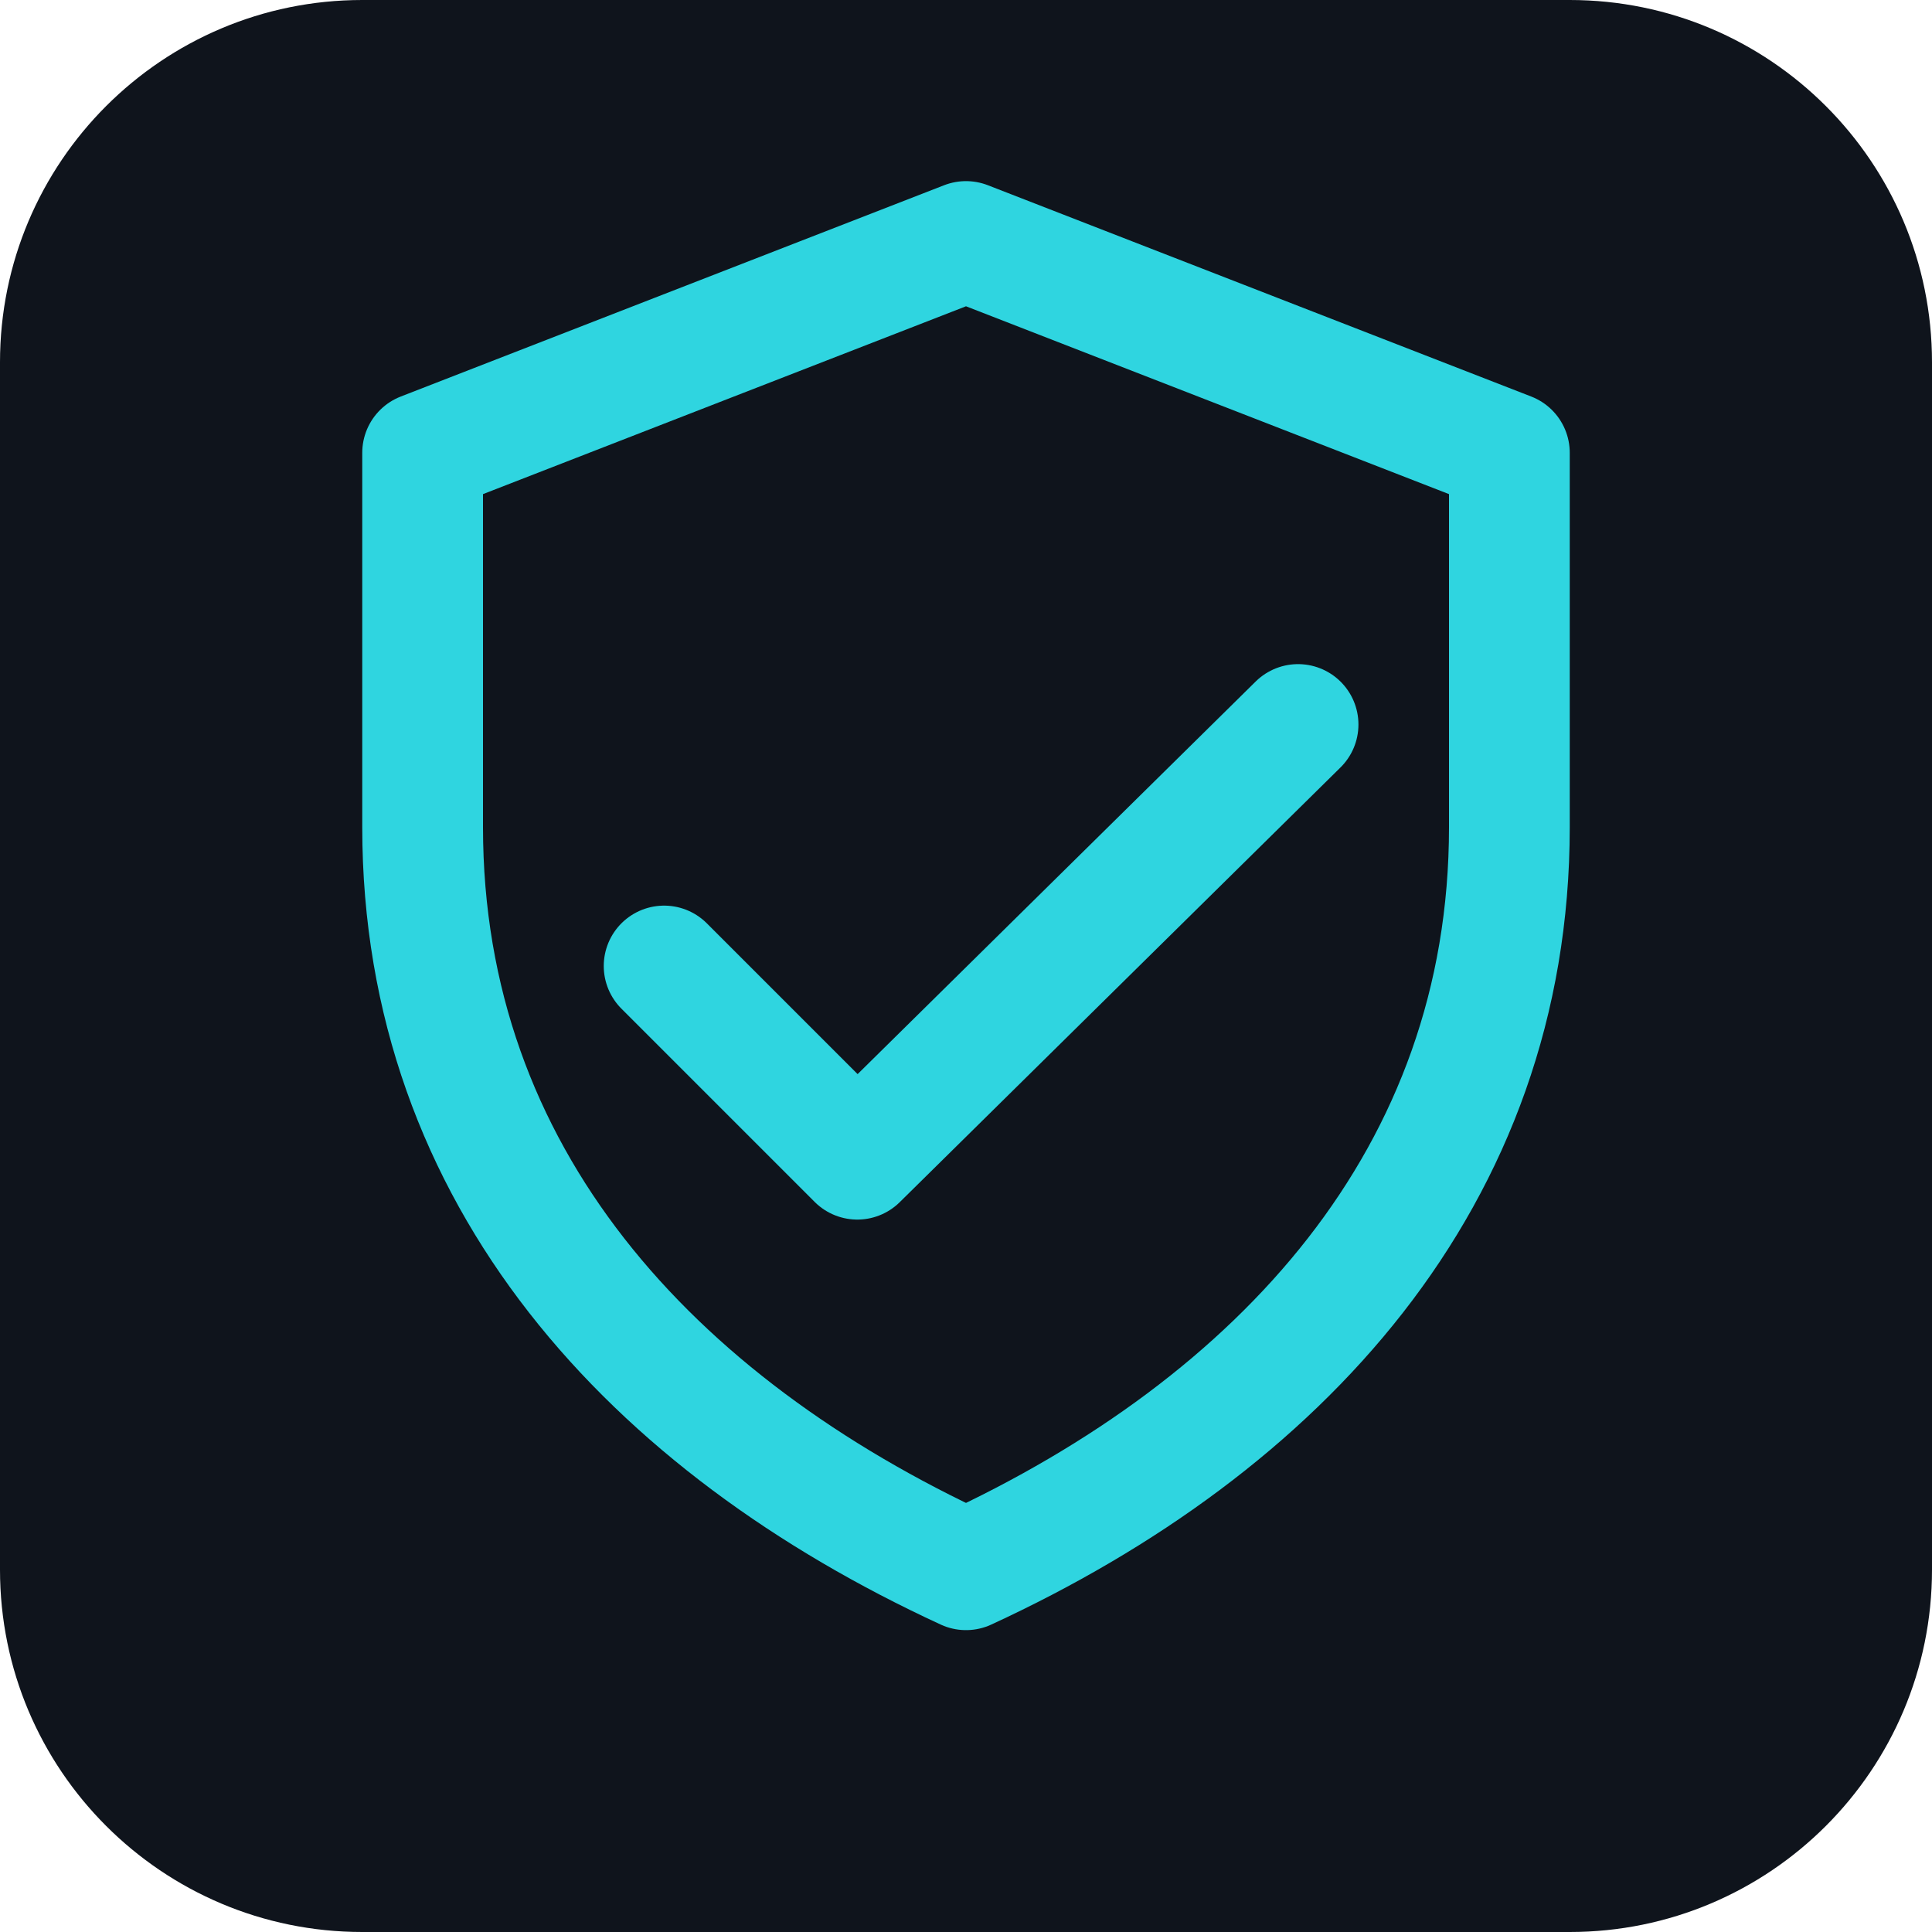
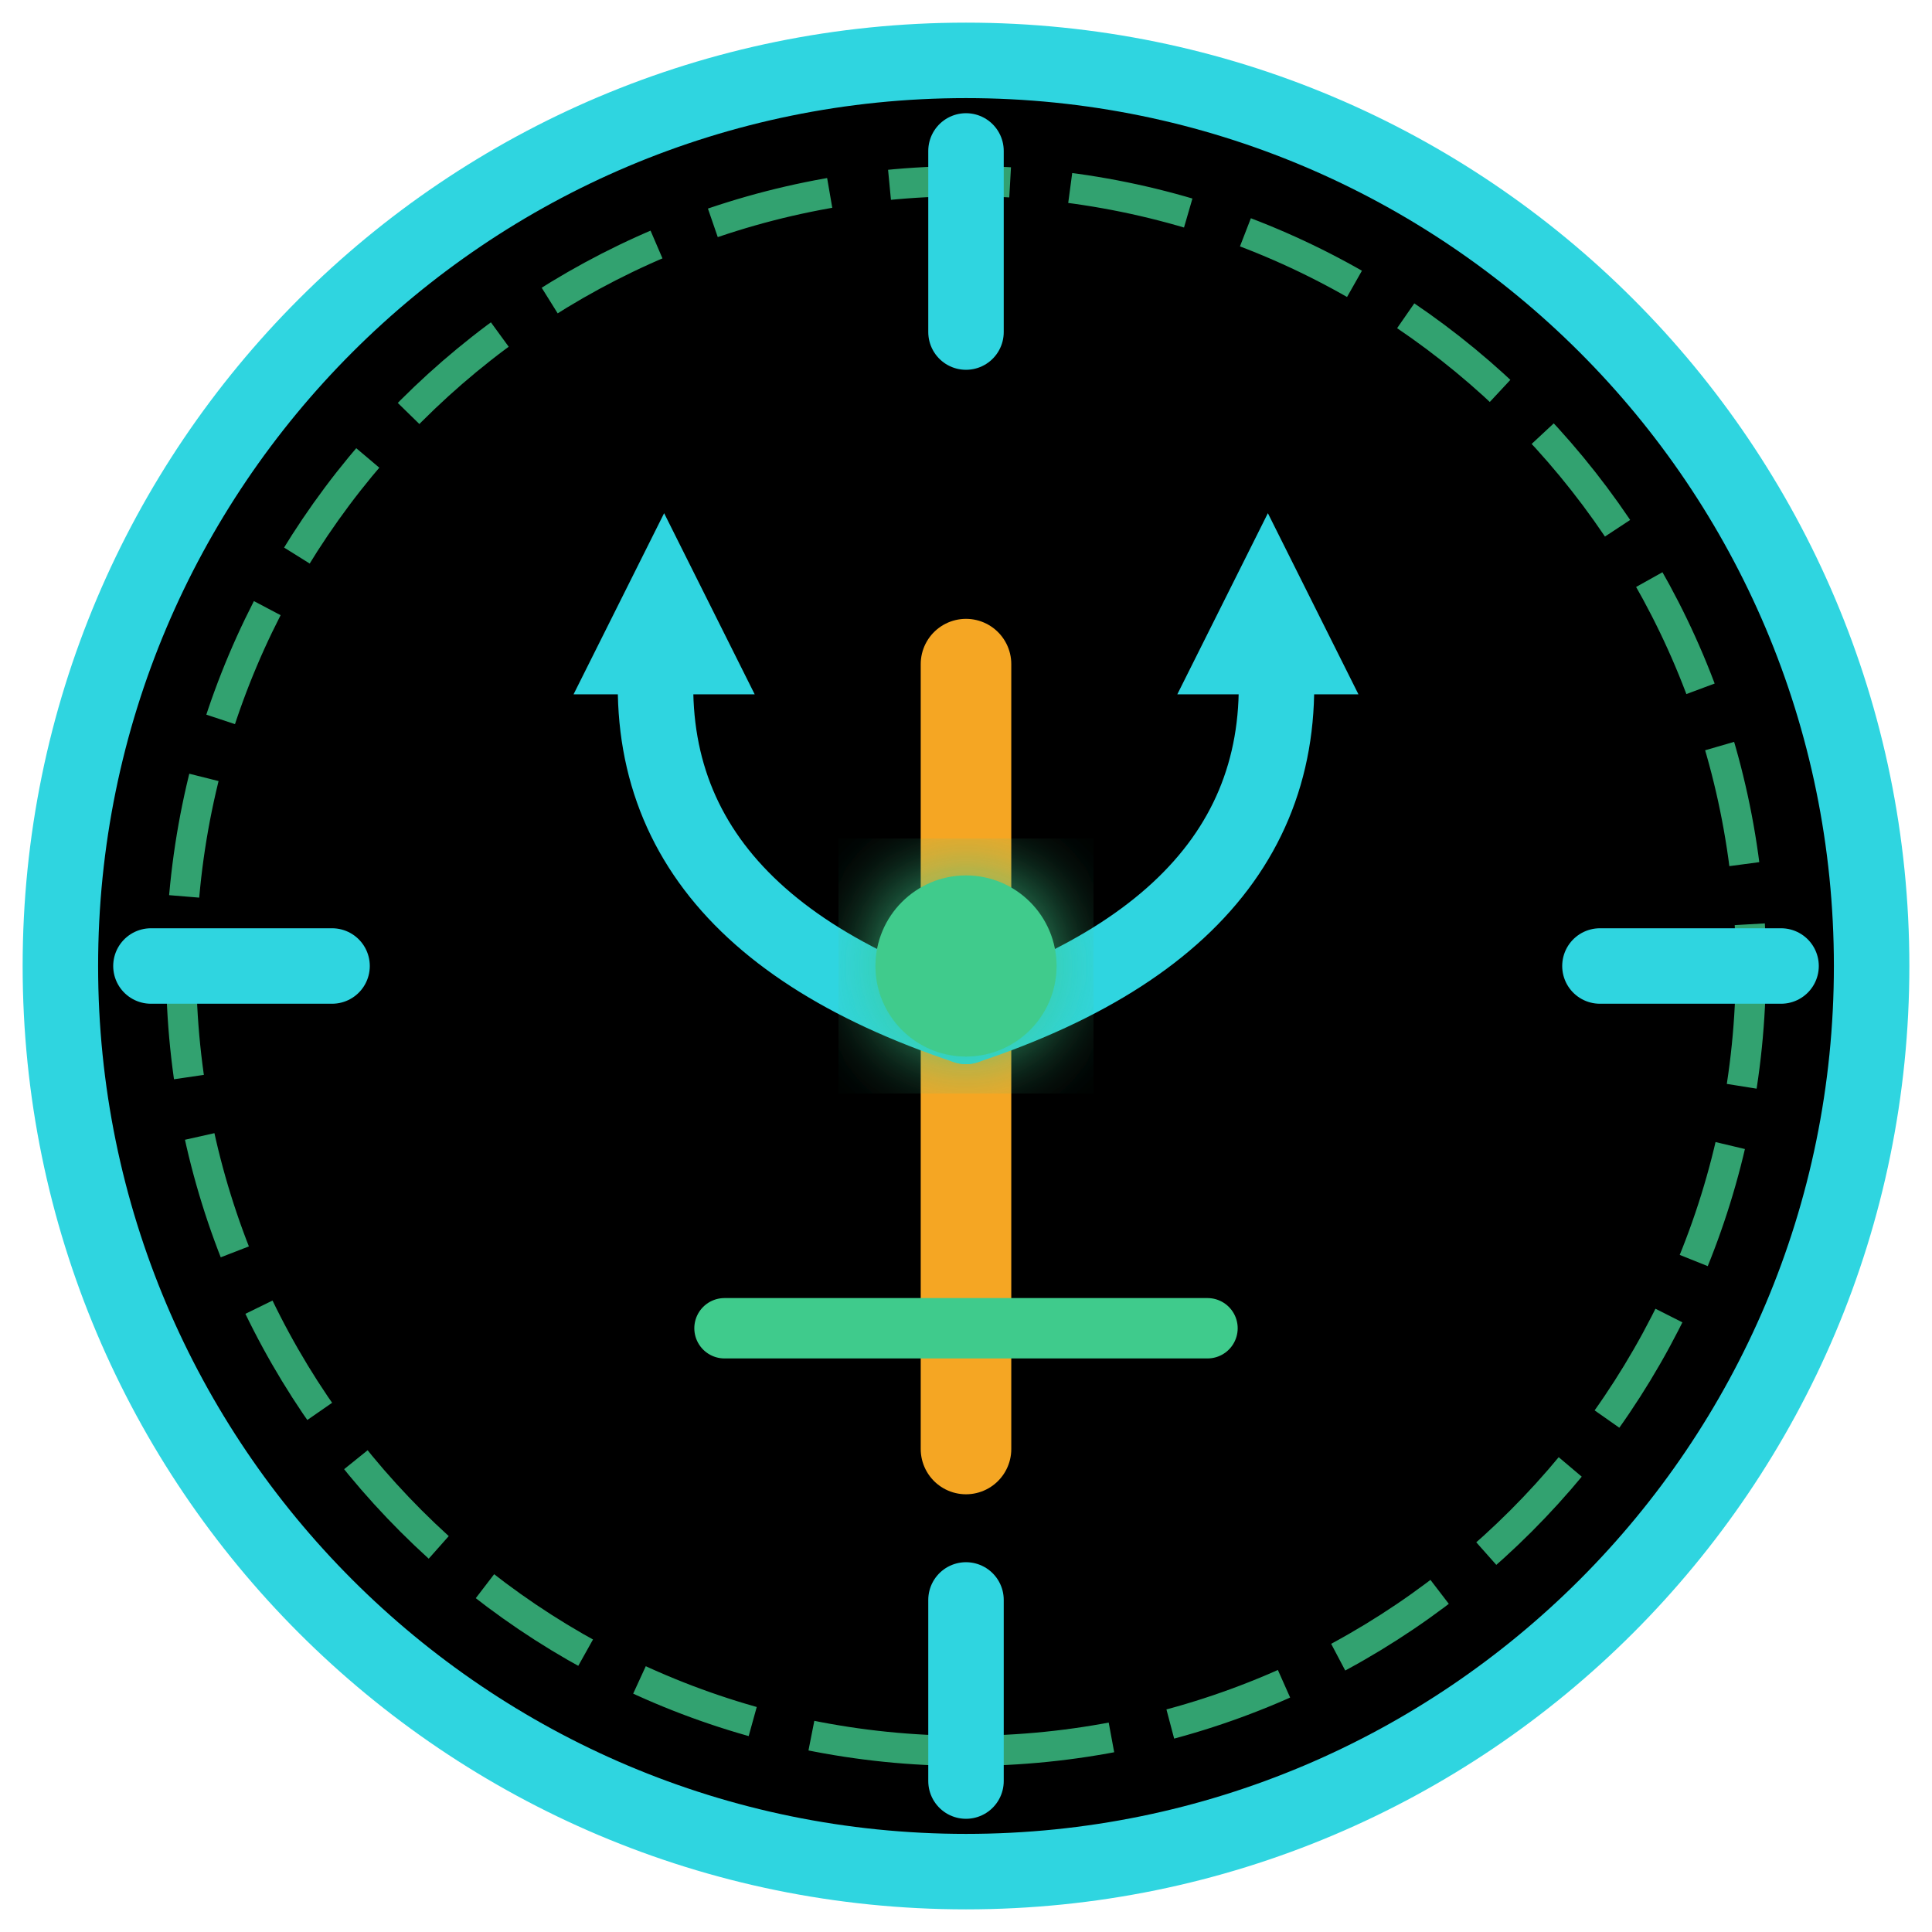
- <svg xmlns="http://www.w3.org/2000/svg" viewBox="0 0 32 32">
-   <rect width="32" height="32" rx="6" fill="#0F141C" />
-   <path d="M16 4l9 3.5v6.2c0 5.8-3.8 9.9-9 12.3-5.2-2.4-9-6.5-9-12.3V7.5L16 4z" fill="none" stroke="#2FD5E0" stroke-width="2" stroke-linejoin="round" />
-   <path d="M11 16l3.2 3.2L21.5 12" fill="none" stroke="#2FD5E0" stroke-width="2" stroke-linecap="round" stroke-linejoin="round" />
+ <svg xmlns="http://www.w3.org/2000/svg" viewBox="0 0 64 64">
+   <defs>
+     <linearGradient id="bgGrad" x1="0" y1="0" x2="1" y2="1">
+       <stop offset="0%" stopColor="#0B132B" />
+       <stop offset="50%" stopColor="#080B10" />
+       <stop offset="100%" stopColor="#0D1E2D" />
+     </linearGradient>
+     <linearGradient id="goldGrad" x1="0" y1="0" x2="0" y2="1">
+       <stop offset="0%" stopColor="#F5A623" />
+       <stop offset="100%" stopColor="#D97706" />
+     </linearGradient>
+     <filter id="glow" x="-20%" y="-20%" width="140%" height="140%">
+       <feGaussianBlur stdDeviation="1.5" result="blur" />
+       <feMerge>
+         <feMergeNode in="blur" />
+         <feMergeNode in="SourceGraphic" />
+       </feMerge>
+     </filter>
+   </defs>
+   <circle cx="32" cy="32" r="30" fill="url(#bgGrad)" stroke="#2FD5E0" stroke-width="2.5" />
+   <circle cx="32" cy="32" r="26" fill="none" stroke="#3FCB8C" stroke-width="1" stroke-dasharray="4 2" opacity="0.8" />
+   <line x1="32" y1="5" x2="32" y2="11" stroke="#2FD5E0" stroke-width="2.5" stroke-linecap="round" />
+   <line x1="32" y1="53" x2="32" y2="59" stroke="#2FD5E0" stroke-width="2.5" stroke-linecap="round" />
+   <line x1="5" y1="32" x2="11" y2="32" stroke="#2FD5E0" stroke-width="2.5" stroke-linecap="round" />
+   <line x1="53" y1="32" x2="59" y2="32" stroke="#2FD5E0" stroke-width="2.5" stroke-linecap="round" />
+   <path d="M32 14 L35 24 L32 22 L29 24 Z" fill="url(#goldGrad)" filter="url(#glow)" />
+   <line x1="32" y1="22" x2="32" y2="48" stroke="#F5A623" stroke-width="3" stroke-linecap="round" />
+   <path d="M22 20 Q20 30 32 34" fill="none" stroke="#2FD5E0" stroke-width="2.5" stroke-linecap="round" />
+   <polygon points="22,17 25,23 19,23" fill="#2FD5E0" />
+   <path d="M42 20 Q44 30 32 34" fill="none" stroke="#2FD5E0" stroke-width="2.5" stroke-linecap="round" />
+   <polygon points="42,17 45,23 39,23" fill="#2FD5E0" />
+   <line x1="24" y1="44" x2="40" y2="44" stroke="#3FCB8C" stroke-width="2" stroke-linecap="round" />
+   <circle cx="32" cy="32" r="3" fill="#3FCB8C" filter="url(#glow)" />
</svg>
